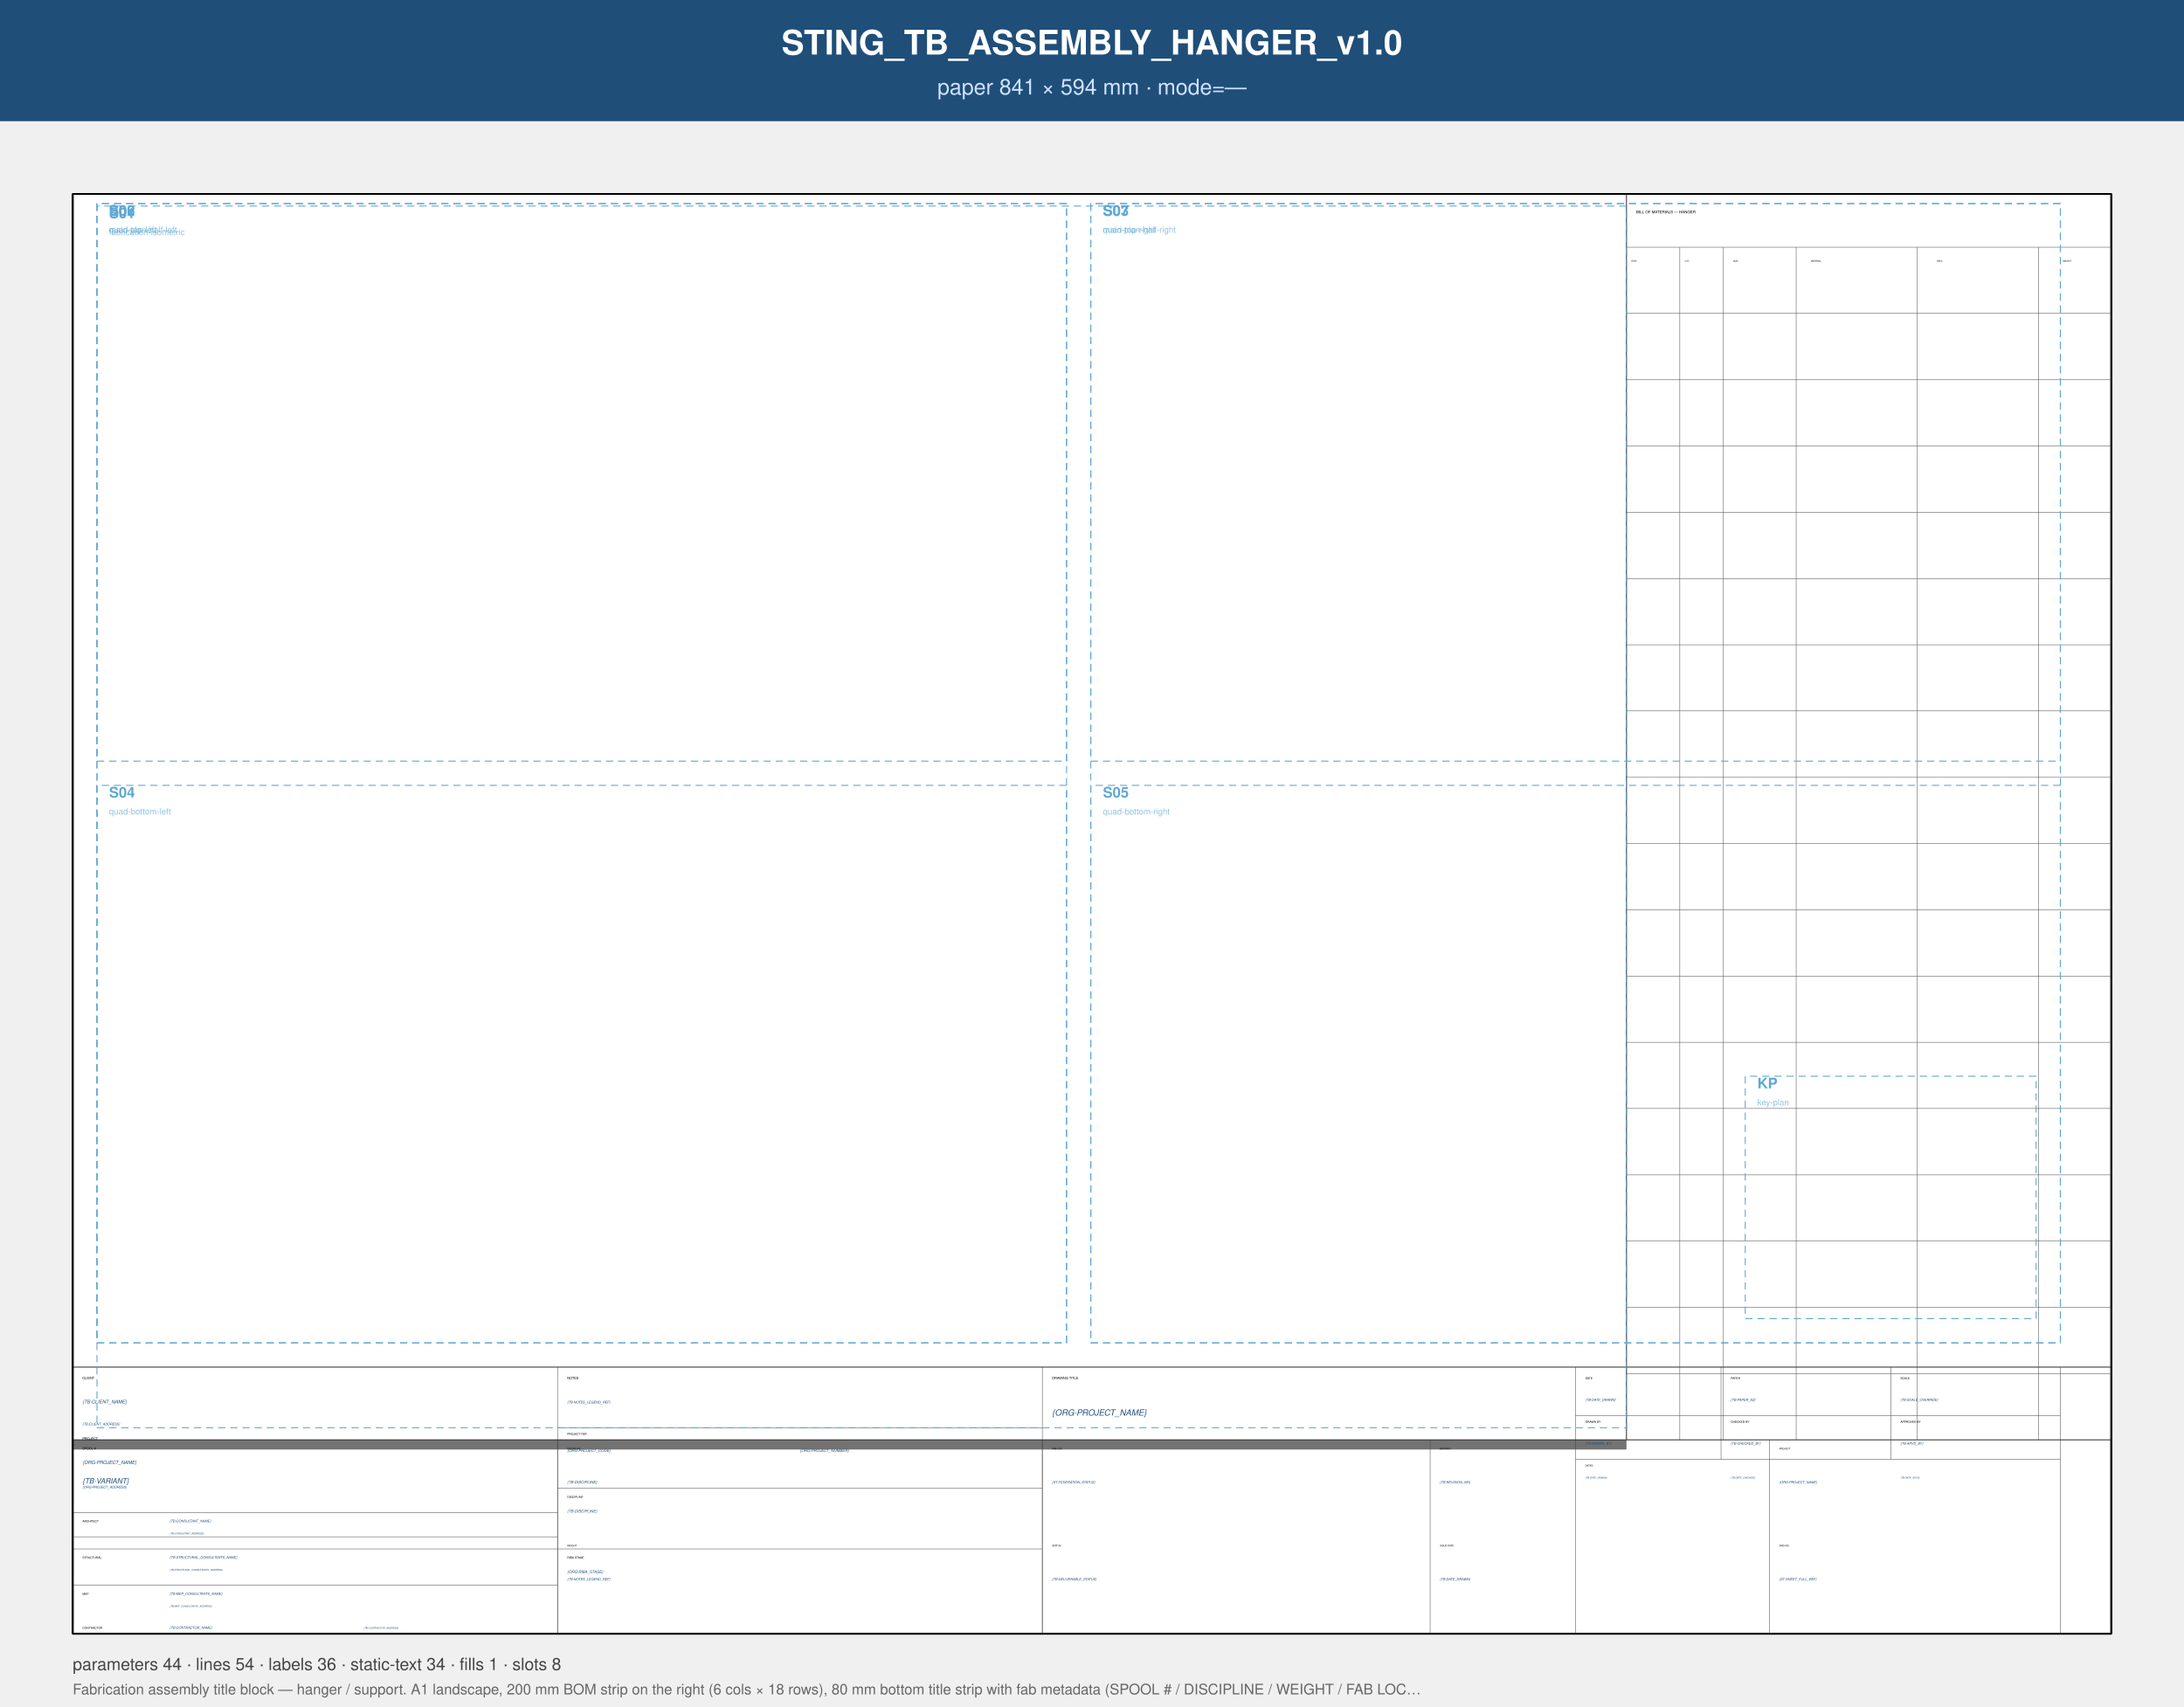
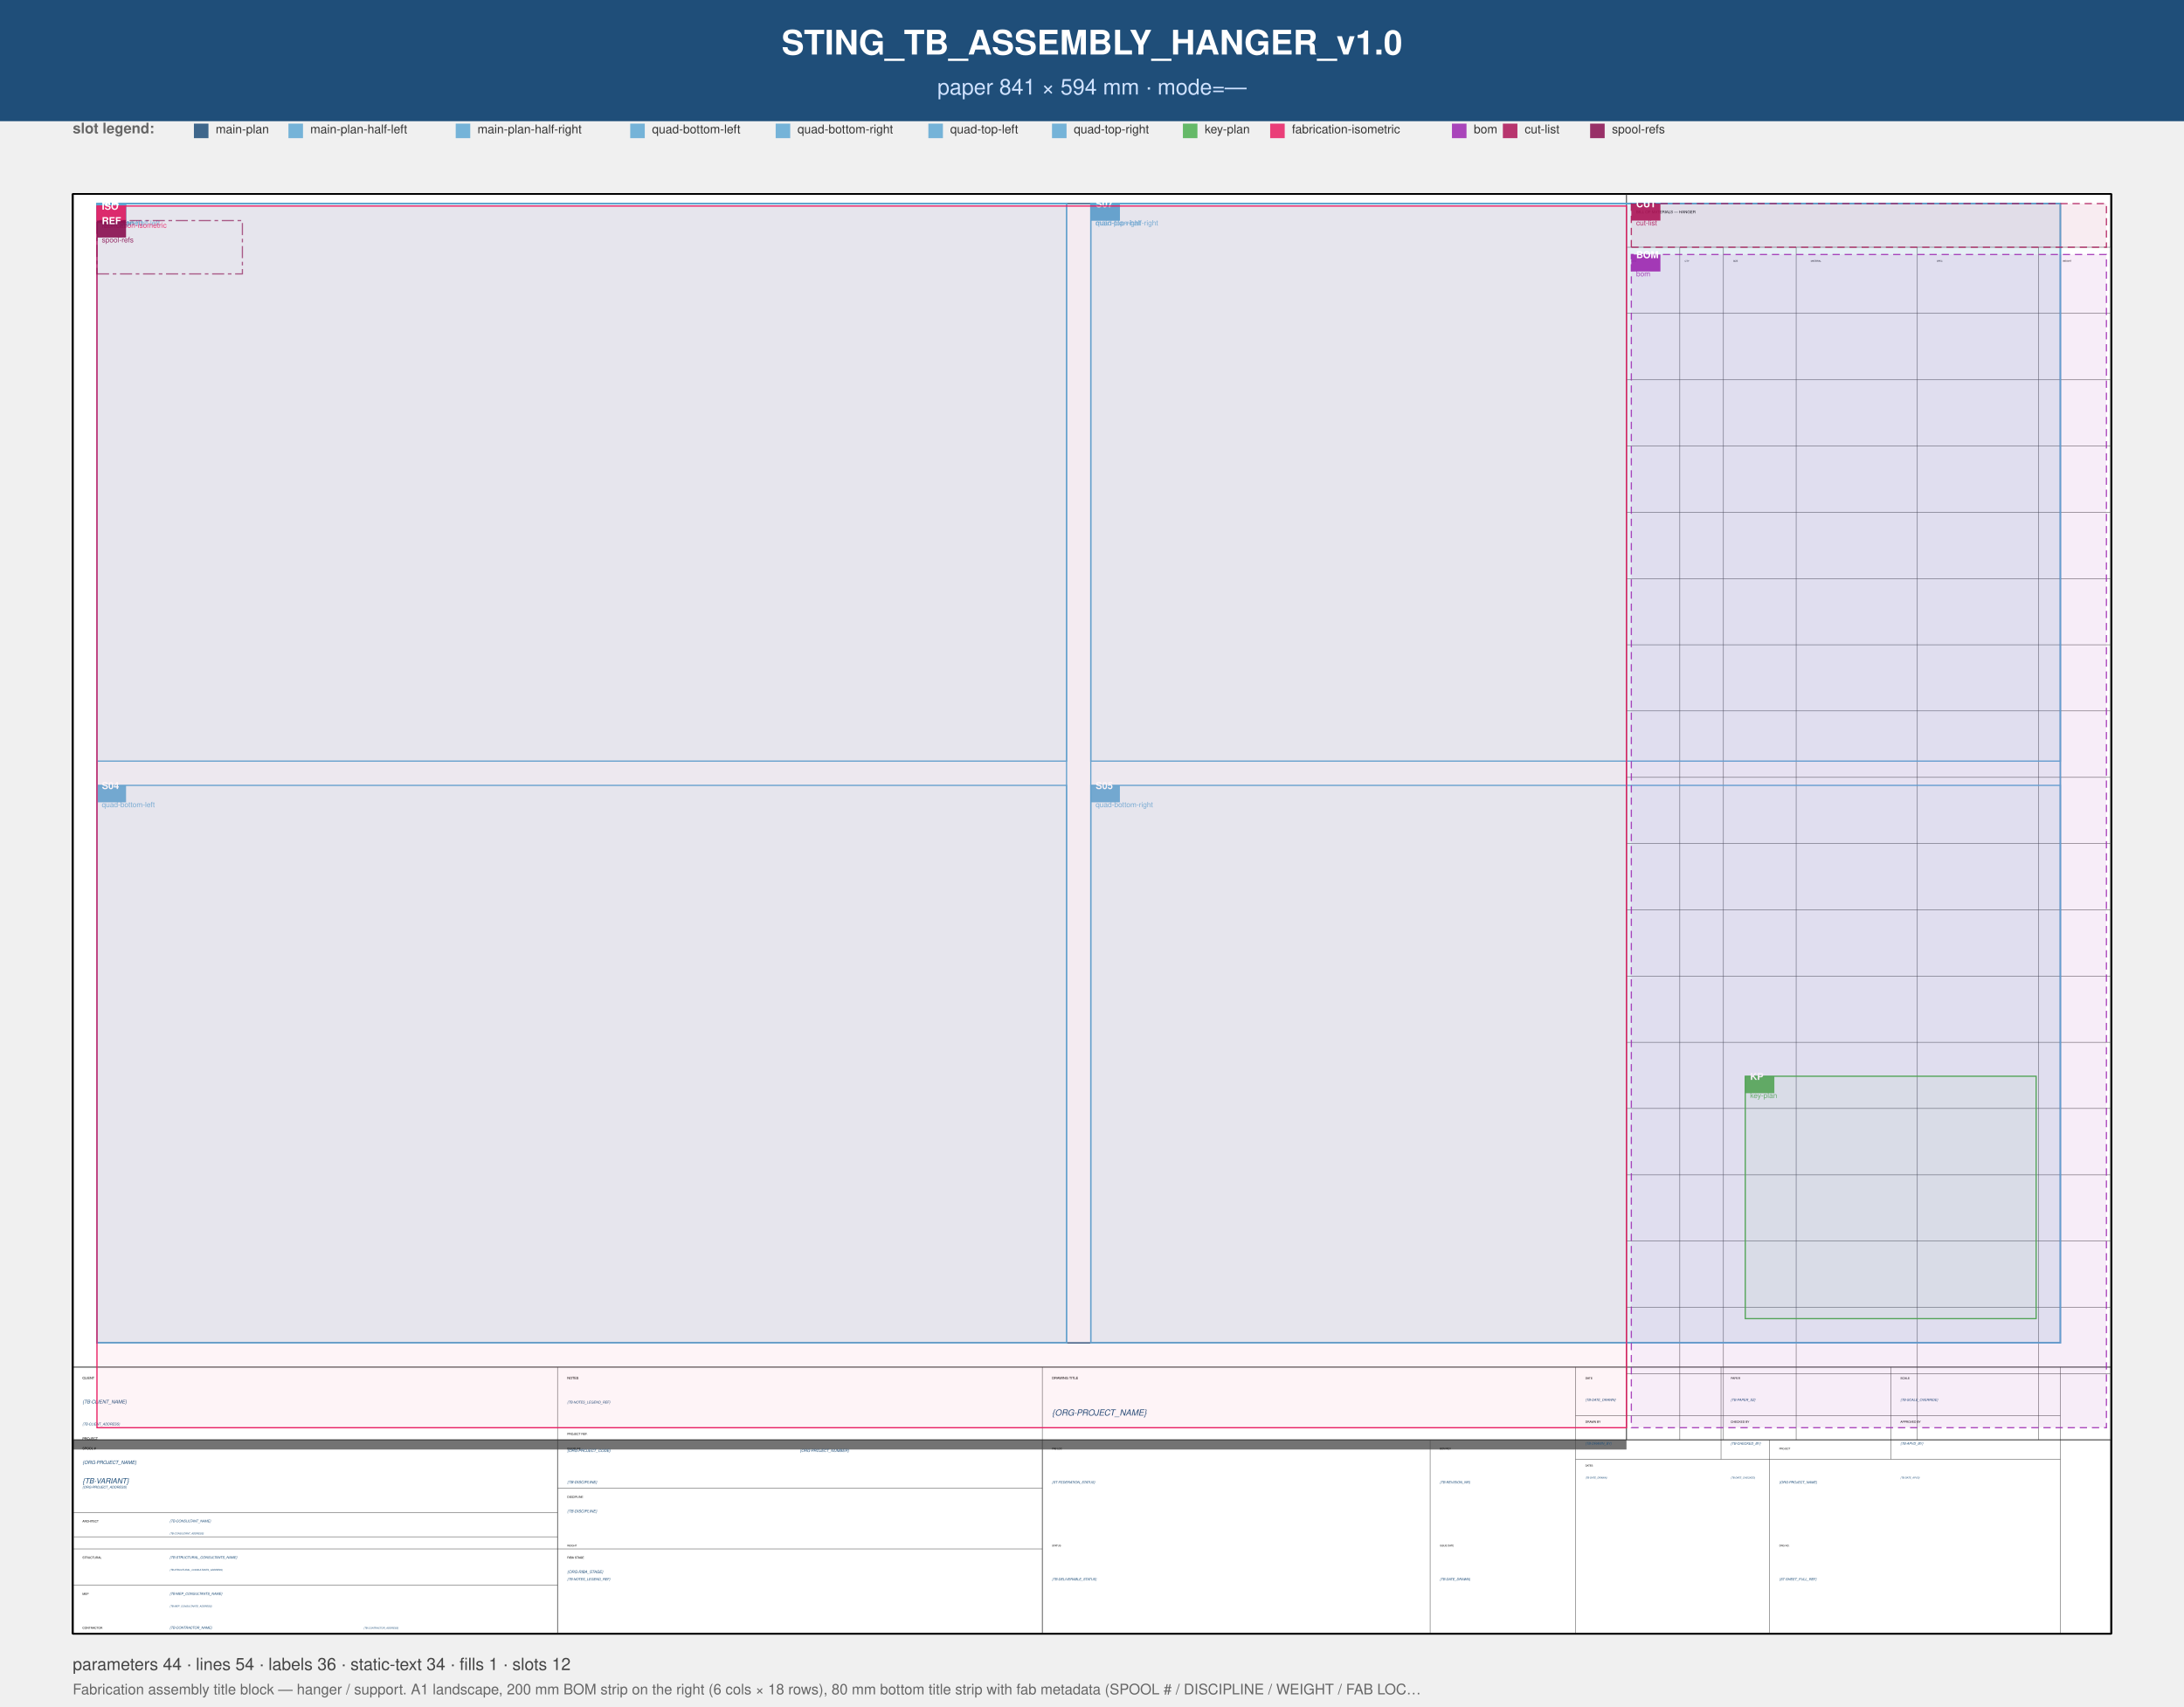
<svg xmlns="http://www.w3.org/2000/svg" viewBox="0 0 901 704" width="901mm" height="704mm" style="background:#fafafa;font-family:Helvetica,Arial,sans-serif;">
  <rect x="0" y="0" width="901" height="50" fill="#1F4E79" />
  <text x="450.5" y="22.5" text-anchor="middle" fill="#fff" font-size="14" font-weight="bold">STING_TB_ASSEMBLY_HANGER_v1.0</text>
  <text x="450.5" y="39.0" text-anchor="middle" fill="#cfe2ff" font-size="9">paper 841 × 594 mm   ·   mode=—</text>
  <g transform="translate(30,674) scale(1,-1)">
    <rect x="0" y="0" width="841" height="594" fill="#ffffff" stroke="#1a1a1a" stroke-width="0.6" />
    <rect x="0" y="76" width="641" height="4" fill="#5A5A5A" opacity="0.85" />
    <line x1="0" y1="0" x2="841" y2="0" stroke="#000" stroke-width="0.7" />
    <line x1="841" y1="0" x2="841" y2="594" stroke="#000" stroke-width="0.7" />
    <line x1="841" y1="594" x2="0" y2="594" stroke="#000" stroke-width="0.7" />
    <line x1="0" y1="594" x2="0" y2="0" stroke="#000" stroke-width="0.7" />
    <line x1="0" y1="110" x2="841" y2="110" stroke="#222" stroke-width="0.35" />
    <line x1="200" y1="0" x2="200" y2="110" stroke="#444" stroke-width="0.18" />
    <line x1="400" y1="0" x2="400" y2="110" stroke="#444" stroke-width="0.18" />
    <line x1="620" y1="0" x2="620" y2="110" stroke="#444" stroke-width="0.18" />
    <line x1="820" y1="0" x2="820" y2="110" stroke="#444" stroke-width="0.18" />
    <line x1="0" y1="50" x2="200" y2="50" stroke="#444" stroke-width="0.18" />
    <line x1="0" y1="35" x2="200" y2="35" stroke="#444" stroke-width="0.18" />
    <line x1="0" y1="20" x2="200" y2="20" stroke="#444" stroke-width="0.18" />
    <line x1="200" y1="85" x2="400" y2="85" stroke="#444" stroke-width="0.18" />
    <line x1="200" y1="60" x2="400" y2="60" stroke="#444" stroke-width="0.18" />
    <line x1="200" y1="35" x2="400" y2="35" stroke="#444" stroke-width="0.18" />
    <line x1="620" y1="90" x2="820" y2="90" stroke="#444" stroke-width="0.18" />
    <line x1="620" y1="72" x2="820" y2="72" stroke="#444" stroke-width="0.18" />
    <line x1="680" y1="72" x2="680" y2="110" stroke="#444" stroke-width="0.18" />
    <line x1="750" y1="72" x2="750" y2="110" stroke="#444" stroke-width="0.18" />
    <line x1="0" y1="0" x2="841" y2="0" stroke="#000" stroke-width="0.7" />
    <line x1="841" y1="0" x2="841" y2="594" stroke="#000" stroke-width="0.7" />
    <line x1="841" y1="594" x2="0" y2="594" stroke="#000" stroke-width="0.7" />
    <line x1="0" y1="594" x2="0" y2="0" stroke="#000" stroke-width="0.7" />
    <line x1="0" y1="80" x2="841" y2="80" stroke="#222" stroke-width="0.35" />
    <line x1="641" y1="80" x2="641" y2="594" stroke="#222" stroke-width="0.35" />
    <line x1="200" y1="0" x2="200" y2="80" stroke="#444" stroke-width="0.18" />
    <line x1="400" y1="0" x2="400" y2="80" stroke="#444" stroke-width="0.18" />
    <line x1="560" y1="0" x2="560" y2="80" stroke="#444" stroke-width="0.18" />
    <line x1="700" y1="0" x2="700" y2="80" stroke="#444" stroke-width="0.18" />
    <line x1="0" y1="40.0" x2="200" y2="40.0" stroke="#444" stroke-width="0.18" />
    <line x1="641" y1="572" x2="841" y2="572" stroke="#444" stroke-width="0.18" />
    <line x1="663" y1="572" x2="663" y2="80" stroke="#444" stroke-width="0.18" />
    <line x1="681" y1="572" x2="681" y2="80" stroke="#444" stroke-width="0.18" />
    <line x1="711" y1="572" x2="711" y2="80" stroke="#444" stroke-width="0.18" />
    <line x1="761" y1="572" x2="761" y2="80" stroke="#444" stroke-width="0.18" />
    <line x1="811" y1="572" x2="811" y2="80" stroke="#444" stroke-width="0.18" />
    <line x1="841" y1="572" x2="841" y2="80" stroke="#444" stroke-width="0.18" />
    <line x1="641" y1="107.3" x2="841" y2="107.3" stroke="#444" stroke-width="0.18" />
    <line x1="641" y1="134.7" x2="841" y2="134.7" stroke="#444" stroke-width="0.18" />
    <line x1="641" y1="162.0" x2="841" y2="162.0" stroke="#444" stroke-width="0.18" />
    <line x1="641" y1="189.3" x2="841" y2="189.3" stroke="#444" stroke-width="0.18" />
    <line x1="641" y1="216.7" x2="841" y2="216.7" stroke="#444" stroke-width="0.18" />
    <line x1="641" y1="244.0" x2="841" y2="244.0" stroke="#444" stroke-width="0.18" />
    <line x1="641" y1="271.3" x2="841" y2="271.3" stroke="#444" stroke-width="0.18" />
    <line x1="641" y1="298.7" x2="841" y2="298.7" stroke="#444" stroke-width="0.18" />
    <line x1="641" y1="326.0" x2="841" y2="326.0" stroke="#444" stroke-width="0.18" />
    <line x1="641" y1="353.3" x2="841" y2="353.3" stroke="#444" stroke-width="0.18" />
    <line x1="641" y1="380.7" x2="841" y2="380.7" stroke="#444" stroke-width="0.18" />
    <line x1="641" y1="408.0" x2="841" y2="408.0" stroke="#444" stroke-width="0.18" />
    <line x1="641" y1="435.3" x2="841" y2="435.3" stroke="#444" stroke-width="0.18" />
    <line x1="641" y1="462.7" x2="841" y2="462.7" stroke="#444" stroke-width="0.18" />
    <line x1="641" y1="490.0" x2="841" y2="490.0" stroke="#444" stroke-width="0.18" />
    <line x1="641" y1="517.3" x2="841" y2="517.3" stroke="#444" stroke-width="0.18" />
    <line x1="641" y1="544.7" x2="841" y2="544.7" stroke="#444" stroke-width="0.18" />
    <g transform="translate(4,105) scale(1,-1)">
      <text x="0" y="0" font-size="1.4" text-anchor="start" fill="#000">CLIENT</text>
    </g>
    <g transform="translate(4,80) scale(1,-1)">
      <text x="0" y="0" font-size="1.4" text-anchor="start" fill="#000">PROJECT</text>
    </g>
    <g transform="translate(4,46) scale(1,-1)">
      <text x="0" y="0" font-size="1.2" text-anchor="start" fill="#000">ARCHITECT</text>
    </g>
    <g transform="translate(4,31) scale(1,-1)">
      <text x="0" y="0" font-size="1.2" text-anchor="start" fill="#000">STRUCTURAL</text>
    </g>
    <g transform="translate(4,16) scale(1,-1)">
      <text x="0" y="0" font-size="1.2" text-anchor="start" fill="#000">MEP</text>
    </g>
    <g transform="translate(4,2) scale(1,-1)">
      <text x="0" y="0" font-size="1.2" text-anchor="start" fill="#000">CONTRACTOR</text>
    </g>
    <g transform="translate(204,105) scale(1,-1)">
      <text x="0" y="0" font-size="1.4" text-anchor="start" fill="#000">NOTES</text>
    </g>
    <g transform="translate(404,105) scale(1,-1)">
      <text x="0" y="0" font-size="1.4" text-anchor="start" fill="#000">DRAWING TITLE</text>
    </g>
    <g transform="translate(204,82) scale(1,-1)">
      <text x="0" y="0" font-size="1.2" text-anchor="start" fill="#000">PROJECT REF.</text>
    </g>
    <g transform="translate(204,56) scale(1,-1)">
      <text x="0" y="0" font-size="1.2" text-anchor="start" fill="#000">DISCIPLINE</text>
    </g>
    <g transform="translate(204,31) scale(1,-1)">
      <text x="0" y="0" font-size="1.2" text-anchor="start" fill="#000">RIBA STAGE</text>
    </g>
    <g transform="translate(624,105) scale(1,-1)">
      <text x="0" y="0" font-size="1.2" text-anchor="start" fill="#000">DATE</text>
    </g>
    <g transform="translate(684,105) scale(1,-1)">
      <text x="0" y="0" font-size="1.2" text-anchor="start" fill="#000">PAPER</text>
    </g>
    <g transform="translate(754,105) scale(1,-1)">
      <text x="0" y="0" font-size="1.2" text-anchor="start" fill="#000">SCALE</text>
    </g>
    <g transform="translate(624,87) scale(1,-1)">
      <text x="0" y="0" font-size="1.2" text-anchor="start" fill="#000">DRAWN BY</text>
    </g>
    <g transform="translate(684,87) scale(1,-1)">
      <text x="0" y="0" font-size="1.2" text-anchor="start" fill="#000">CHECKED BY</text>
    </g>
    <g transform="translate(754,87) scale(1,-1)">
      <text x="0" y="0" font-size="1.2" text-anchor="start" fill="#000">APPROVED BY</text>
    </g>
    <g transform="translate(624,69) scale(1,-1)">
      <text x="0" y="0" font-size="1.0" text-anchor="start" fill="#000">DATES</text>
    </g>
    <g transform="translate(4,76) scale(1,-1)">
      <text x="0" y="0" font-size="1.3" text-anchor="start" fill="#000">SPOOL #</text>
    </g>
    <g transform="translate(204,76) scale(1,-1)">
      <text x="0" y="0" font-size="1.0" text-anchor="start" fill="#000">DISCIPLINE</text>
    </g>
    <g transform="translate(204,36.0) scale(1,-1)">
      <text x="0" y="0" font-size="1.0" text-anchor="start" fill="#000">WEIGHT</text>
    </g>
    <g transform="translate(404,76) scale(1,-1)">
      <text x="0" y="0" font-size="1.0" text-anchor="start" fill="#000">FAB LOC</text>
    </g>
    <g transform="translate(404,36.0) scale(1,-1)">
      <text x="0" y="0" font-size="1.0" text-anchor="start" fill="#000">STATUS</text>
    </g>
    <g transform="translate(564,76) scale(1,-1)">
      <text x="0" y="0" font-size="1.0" text-anchor="start" fill="#000">BOM REV</text>
    </g>
    <g transform="translate(564,36.0) scale(1,-1)">
      <text x="0" y="0" font-size="1.0" text-anchor="start" fill="#000">ISSUE DATE</text>
    </g>
    <g transform="translate(704,76) scale(1,-1)">
      <text x="0" y="0" font-size="1.0" text-anchor="start" fill="#000">PROJECT</text>
    </g>
    <g transform="translate(704,36.0) scale(1,-1)">
      <text x="0" y="0" font-size="1.0" text-anchor="start" fill="#000">DRG NO.</text>
    </g>
    <g transform="translate(645,586) scale(1,-1)">
      <text x="0" y="0" font-size="1.6" text-anchor="start" fill="#000">BILL OF MATERIALS — HANGER</text>
    </g>
    <g transform="translate(643,566) scale(1,-1)">
      <text x="0" y="0" font-size="0.9" text-anchor="start" fill="#000">ITEM</text>
    </g>
    <g transform="translate(665,566) scale(1,-1)">
      <text x="0" y="0" font-size="0.9" text-anchor="start" fill="#000">QTY</text>
    </g>
    <g transform="translate(685,566) scale(1,-1)">
      <text x="0" y="0" font-size="0.9" text-anchor="start" fill="#000">SIZE</text>
    </g>
    <g transform="translate(717,566) scale(1,-1)">
      <text x="0" y="0" font-size="0.9" text-anchor="start" fill="#000">MATERIAL</text>
    </g>
    <g transform="translate(769,566) scale(1,-1)">
      <text x="0" y="0" font-size="0.9" text-anchor="start" fill="#000">SPEC</text>
    </g>
    <g transform="translate(821,566) scale(1,-1)">
      <text x="0" y="0" font-size="0.9" text-anchor="start" fill="#000">WEIGHT</text>
    </g>
    <g transform="translate(4,95) scale(1,-1)">
      <text x="0" y="0" font-size="2.0" text-anchor="start" fill="#1F4E79" font-style="italic">{TB·CLIENT_NAME}</text>
    </g>
    <g transform="translate(4,86) scale(1,-1)">
      <text x="0" y="0" font-size="1.4" text-anchor="start" fill="#1F4E79" font-style="italic">{TB·CLIENT_ADDRESS}</text>
    </g>
    <g transform="translate(4,70) scale(1,-1)">
      <text x="0" y="0" font-size="2.0" text-anchor="start" fill="#1F4E79" font-style="italic">{ORG·PROJECT_NAME}</text>
    </g>
    <g transform="translate(4,60) scale(1,-1)">
      <text x="0" y="0" font-size="1.4" text-anchor="start" fill="#1F4E79" font-style="italic">{ORG·PROJECT_ADDRESS}</text>
    </g>
    <g transform="translate(40,46) scale(1,-1)">
      <text x="0" y="0" font-size="1.4" text-anchor="start" fill="#1F4E79" font-style="italic">{TB·CONSULTANT_NAME}</text>
    </g>
    <g transform="translate(40,41) scale(1,-1)">
      <text x="0" y="0" font-size="1.0" text-anchor="start" fill="#1F4E79" font-style="italic">{TB·CONSULTANT_ADDRESS}</text>
    </g>
    <g transform="translate(40,31) scale(1,-1)">
      <text x="0" y="0" font-size="1.4" text-anchor="start" fill="#1F4E79" font-style="italic">{TB·STRUCTURAL_CONSULTANTS_NAME}</text>
    </g>
    <g transform="translate(40,26) scale(1,-1)">
      <text x="0" y="0" font-size="1.0" text-anchor="start" fill="#1F4E79" font-style="italic">{TB·STRUCTURAL_CONSULTANTS_ADDRESS}</text>
    </g>
    <g transform="translate(40,16) scale(1,-1)">
      <text x="0" y="0" font-size="1.4" text-anchor="start" fill="#1F4E79" font-style="italic">{TB·MEP_CONSULTANTS_NAME}</text>
    </g>
    <g transform="translate(40,11) scale(1,-1)">
      <text x="0" y="0" font-size="1.0" text-anchor="start" fill="#1F4E79" font-style="italic">{TB·MEP_CONSULTANTS_ADDRESS}</text>
    </g>
    <g transform="translate(40,2) scale(1,-1)">
      <text x="0" y="0" font-size="1.4" text-anchor="start" fill="#1F4E79" font-style="italic">{TB·CONTRACTOR_NAME}</text>
    </g>
    <g transform="translate(120,2) scale(1,-1)">
      <text x="0" y="0" font-size="1.0" text-anchor="start" fill="#1F4E79" font-style="italic">{TB·CONTRACTOR_ADDRESS}</text>
    </g>
    <g transform="translate(204,75) scale(1,-1)">
      <text x="0" y="0" font-size="1.6" text-anchor="start" fill="#1F4E79" font-style="italic">{ORG·PROJECT_CODE}</text>
    </g>
    <g transform="translate(300,75) scale(1,-1)">
      <text x="0" y="0" font-size="1.6" text-anchor="start" fill="#1F4E79" font-style="italic">{ORG·PROJECT_NUMBER}</text>
    </g>
    <g transform="translate(204,50) scale(1,-1)">
      <text x="0" y="0" font-size="1.6" text-anchor="start" fill="#1F4E79" font-style="italic">{TB·DISCIPLINE}</text>
    </g>
    <g transform="translate(204,25) scale(1,-1)">
      <text x="0" y="0" font-size="1.6" text-anchor="start" fill="#1F4E79" font-style="italic">{ORG·RIBA_STAGE}</text>
    </g>
    <g transform="translate(204,95) scale(1,-1)">
      <text x="0" y="0" font-size="1.4" text-anchor="start" fill="#1F4E79" font-style="italic">{TB·NOTES_LEGEND_REF}</text>
    </g>
    <g transform="translate(404,90) scale(1,-1)">
      <text x="0" y="0" font-size="3.5" text-anchor="start" fill="#1F4E79" font-style="italic">{ORG·PROJECT_NAME}</text>
    </g>
    <g transform="translate(624,96) scale(1,-1)">
      <text x="0" y="0" font-size="1.4" text-anchor="start" fill="#1F4E79" font-style="italic">{TB·DATE_DRAWN}</text>
    </g>
    <g transform="translate(684,96) scale(1,-1)">
      <text x="0" y="0" font-size="1.4" text-anchor="start" fill="#1F4E79" font-style="italic">{TB·PAPER_SZ}</text>
    </g>
    <g transform="translate(754,96) scale(1,-1)">
      <text x="0" y="0" font-size="1.4" text-anchor="start" fill="#1F4E79" font-style="italic">{TB·SCALE_OVERRIDE}</text>
    </g>
    <g transform="translate(624,78) scale(1,-1)">
      <text x="0" y="0" font-size="1.4" text-anchor="start" fill="#1F4E79" font-style="italic">{TB·DRAWN_BY}</text>
    </g>
    <g transform="translate(684,78) scale(1,-1)">
      <text x="0" y="0" font-size="1.4" text-anchor="start" fill="#1F4E79" font-style="italic">{TB·CHECKED_BY}</text>
    </g>
    <g transform="translate(754,78) scale(1,-1)">
      <text x="0" y="0" font-size="1.4" text-anchor="start" fill="#1F4E79" font-style="italic">{TB·APVD_BY}</text>
    </g>
    <g transform="translate(624,64) scale(1,-1)">
      <text x="0" y="0" font-size="1.0" text-anchor="start" fill="#1F4E79" font-style="italic">{TB·DATE_DRAWN}</text>
    </g>
    <g transform="translate(684,64) scale(1,-1)">
      <text x="0" y="0" font-size="1.0" text-anchor="start" fill="#1F4E79" font-style="italic">{TB·DATE_CHECKED}</text>
    </g>
    <g transform="translate(754,64) scale(1,-1)">
      <text x="0" y="0" font-size="1.0" text-anchor="start" fill="#1F4E79" font-style="italic">{TB·DATE_APVD}</text>
    </g>
    <g transform="translate(4,62) scale(1,-1)">
      <text x="0" y="0" font-size="3.0" text-anchor="start" fill="#1F4E79" font-style="italic">{TB·VARIANT}</text>
    </g>
    <g transform="translate(204,62) scale(1,-1)">
      <text x="0" y="0" font-size="1.6" text-anchor="start" fill="#1F4E79" font-style="italic">{TB·DISCIPLINE}</text>
    </g>
    <g transform="translate(204,22.0) scale(1,-1)">
      <text x="0" y="0" font-size="1.4" text-anchor="start" fill="#1F4E79" font-style="italic">{TB·NOTES_LEGEND_REF}</text>
    </g>
    <g transform="translate(404,62) scale(1,-1)">
      <text x="0" y="0" font-size="1.4" text-anchor="start" fill="#1F4E79" font-style="italic">{ST·FEDERATION_STATUS}</text>
    </g>
    <g transform="translate(404,22.0) scale(1,-1)">
      <text x="0" y="0" font-size="1.4" text-anchor="start" fill="#1F4E79" font-style="italic">{TB·DELIVERABLE_STATUS}</text>
    </g>
    <g transform="translate(564,62) scale(1,-1)">
      <text x="0" y="0" font-size="1.4" text-anchor="start" fill="#1F4E79" font-style="italic">{TB·REVISION_NR}</text>
    </g>
    <g transform="translate(564,22.0) scale(1,-1)">
      <text x="0" y="0" font-size="1.4" text-anchor="start" fill="#1F4E79" font-style="italic">{TB·DATE_DRAWN}</text>
    </g>
    <g transform="translate(704,62) scale(1,-1)">
      <text x="0" y="0" font-size="1.4" text-anchor="start" fill="#1F4E79" font-style="italic">{ORG·PROJECT_NAME}</text>
    </g>
    <g transform="translate(704,22.0) scale(1,-1)">
      <text x="0" y="0" font-size="1.4" text-anchor="start" fill="#1F4E79" font-style="italic">{ST·SHEET_FULL_REF}</text>
    </g>
-     <rect x="10" y="85" width="631" height="504" fill="none" stroke="#5fa8d3" stroke-width="0.4" stroke-dasharray="3,2" />
-     <g transform="translate(15,584) scale(1,-1)">
-       <text x="0" y="0" font-size="6" font-weight="bold" fill="#5fa8d3">S01</text>
-     </g>
-     <g transform="translate(15,577) scale(1,-1)">
-       <text x="0" y="0" font-size="3.5" fill="#5fa8d3" opacity="0.7">fabrication-isometric</text>
-     </g>
-     <rect x="10" y="120" width="400" height="470" fill="none" stroke="#5fa8d3" stroke-width="0.4" stroke-dasharray="3,2" />
-     <g transform="translate(15,585) scale(1,-1)">
-       <text x="0" y="0" font-size="6" font-weight="bold" fill="#5fa8d3">S02</text>
-     </g>
-     <g transform="translate(15,578) scale(1,-1)">
-       <text x="0" y="0" font-size="3.5" fill="#5fa8d3" opacity="0.7">main-plan-half-left</text>
-     </g>
-     <rect x="420" y="120" width="400" height="470" fill="none" stroke="#5fa8d3" stroke-width="0.4" stroke-dasharray="3,2" />
-     <g transform="translate(425,585) scale(1,-1)">
-       <text x="0" y="0" font-size="6" font-weight="bold" fill="#5fa8d3">S03</text>
-     </g>
-     <g transform="translate(425,578) scale(1,-1)">
-       <text x="0" y="0" font-size="3.5" fill="#5fa8d3" opacity="0.7">main-plan-half-right</text>
-     </g>
-     <rect x="10" y="120" width="400" height="230" fill="none" stroke="#5fa8d3" stroke-width="0.4" stroke-dasharray="3,2" />
-     <g transform="translate(15,345) scale(1,-1)">
-       <text x="0" y="0" font-size="6" font-weight="bold" fill="#5fa8d3">S04</text>
-     </g>
-     <g transform="translate(15,338) scale(1,-1)">
-       <text x="0" y="0" font-size="3.5" fill="#5fa8d3" opacity="0.7">quad-bottom-left</text>
-     </g>
-     <rect x="420" y="120" width="400" height="230" fill="none" stroke="#5fa8d3" stroke-width="0.4" stroke-dasharray="3,2" />
-     <g transform="translate(425,345) scale(1,-1)">
-       <text x="0" y="0" font-size="6" font-weight="bold" fill="#5fa8d3">S05</text>
-     </g>
-     <g transform="translate(425,338) scale(1,-1)">
-       <text x="0" y="0" font-size="3.5" fill="#5fa8d3" opacity="0.7">quad-bottom-right</text>
-     </g>
-     <rect x="10" y="360" width="400" height="230" fill="none" stroke="#5fa8d3" stroke-width="0.4" stroke-dasharray="3,2" />
-     <g transform="translate(15,585) scale(1,-1)">
-       <text x="0" y="0" font-size="6" font-weight="bold" fill="#5fa8d3">S06</text>
-     </g>
-     <g transform="translate(15,578) scale(1,-1)">
-       <text x="0" y="0" font-size="3.5" fill="#5fa8d3" opacity="0.7">quad-top-left</text>
-     </g>
-     <rect x="420" y="360" width="400" height="230" fill="none" stroke="#5fa8d3" stroke-width="0.4" stroke-dasharray="3,2" />
-     <g transform="translate(425,585) scale(1,-1)">
-       <text x="0" y="0" font-size="6" font-weight="bold" fill="#5fa8d3">S07</text>
-     </g>
-     <g transform="translate(425,578) scale(1,-1)">
-       <text x="0" y="0" font-size="3.5" fill="#5fa8d3" opacity="0.7">quad-top-right</text>
-     </g>
-     <rect x="690" y="130" width="120" height="100" fill="none" stroke="#5fa8d3" stroke-width="0.4" stroke-dasharray="3,2" />
-     <g transform="translate(695,225) scale(1,-1)">
-       <text x="0" y="0" font-size="6" font-weight="bold" fill="#5fa8d3">KP</text>
-     </g>
-     <g transform="translate(695,218) scale(1,-1)">
-       <text x="0" y="0" font-size="3.5" fill="#5fa8d3" opacity="0.7">key-plan</text>
+     <rect x="10" y="120" width="810" height="470" fill="#1F4E79" fill-opacity="0.05" stroke="#1F4E79" stroke-width="0.5" stroke-dasharray="" opacity="1.0" />
+     <rect x="10" y="583" width="12" height="7" fill="#1F4E79" opacity="0.9" />
+     <g transform="translate(12,588.5) scale(1,-1)">
+       <text x="0" y="0" font-size="4" font-weight="bold" fill="#fff">S01</text>
+     </g>
+     <g transform="translate(12,581) scale(1,-1)">
+       <text x="0" y="0" font-size="3" fill="#1F4E79" opacity="0.85">main-plan</text>
+     </g>
+     <rect x="10" y="120" width="400" height="470" fill="#5fa8d3" fill-opacity="0.05" stroke="#5fa8d3" stroke-width="0.5" stroke-dasharray="" opacity="1.0" />
+     <rect x="10" y="583" width="12" height="7" fill="#5fa8d3" opacity="0.9" />
+     <g transform="translate(12,588.5) scale(1,-1)">
+       <text x="0" y="0" font-size="4" font-weight="bold" fill="#fff">S02</text>
+     </g>
+     <g transform="translate(12,581) scale(1,-1)">
+       <text x="0" y="0" font-size="3" fill="#5fa8d3" opacity="0.85">main-plan-half-left</text>
+     </g>
+     <rect x="420" y="120" width="400" height="470" fill="#5fa8d3" fill-opacity="0.05" stroke="#5fa8d3" stroke-width="0.5" stroke-dasharray="" opacity="1.0" />
+     <rect x="420" y="583" width="12" height="7" fill="#5fa8d3" opacity="0.9" />
+     <g transform="translate(422,588.5) scale(1,-1)">
+       <text x="0" y="0" font-size="4" font-weight="bold" fill="#fff">S03</text>
+     </g>
+     <g transform="translate(422,581) scale(1,-1)">
+       <text x="0" y="0" font-size="3" fill="#5fa8d3" opacity="0.85">main-plan-half-right</text>
+     </g>
+     <rect x="10" y="120" width="400" height="230" fill="#5fa8d3" fill-opacity="0.05" stroke="#5fa8d3" stroke-width="0.5" stroke-dasharray="" opacity="1.0" />
+     <rect x="10" y="343" width="12" height="7" fill="#5fa8d3" opacity="0.9" />
+     <g transform="translate(12,348.5) scale(1,-1)">
+       <text x="0" y="0" font-size="4" font-weight="bold" fill="#fff">S04</text>
+     </g>
+     <g transform="translate(12,341) scale(1,-1)">
+       <text x="0" y="0" font-size="3" fill="#5fa8d3" opacity="0.85">quad-bottom-left</text>
+     </g>
+     <rect x="420" y="120" width="400" height="230" fill="#5fa8d3" fill-opacity="0.05" stroke="#5fa8d3" stroke-width="0.5" stroke-dasharray="" opacity="1.0" />
+     <rect x="420" y="343" width="12" height="7" fill="#5fa8d3" opacity="0.9" />
+     <g transform="translate(422,348.5) scale(1,-1)">
+       <text x="0" y="0" font-size="4" font-weight="bold" fill="#fff">S05</text>
+     </g>
+     <g transform="translate(422,341) scale(1,-1)">
+       <text x="0" y="0" font-size="3" fill="#5fa8d3" opacity="0.85">quad-bottom-right</text>
+     </g>
+     <rect x="10" y="360" width="400" height="230" fill="#5fa8d3" fill-opacity="0.05" stroke="#5fa8d3" stroke-width="0.5" stroke-dasharray="" opacity="1.0" />
+     <rect x="10" y="583" width="12" height="7" fill="#5fa8d3" opacity="0.9" />
+     <g transform="translate(12,588.5) scale(1,-1)">
+       <text x="0" y="0" font-size="4" font-weight="bold" fill="#fff">S06</text>
+     </g>
+     <g transform="translate(12,581) scale(1,-1)">
+       <text x="0" y="0" font-size="3" fill="#5fa8d3" opacity="0.85">quad-top-left</text>
+     </g>
+     <rect x="420" y="360" width="400" height="230" fill="#5fa8d3" fill-opacity="0.05" stroke="#5fa8d3" stroke-width="0.5" stroke-dasharray="" opacity="1.0" />
+     <rect x="420" y="583" width="12" height="7" fill="#5fa8d3" opacity="0.9" />
+     <g transform="translate(422,588.5) scale(1,-1)">
+       <text x="0" y="0" font-size="4" font-weight="bold" fill="#fff">S07</text>
+     </g>
+     <g transform="translate(422,581) scale(1,-1)">
+       <text x="0" y="0" font-size="3" fill="#5fa8d3" opacity="0.85">quad-top-right</text>
+     </g>
+     <rect x="690" y="130" width="120" height="100" fill="#4CAF50" fill-opacity="0.05" stroke="#4CAF50" stroke-width="0.5" stroke-dasharray="" opacity="1.0" />
+     <rect x="690" y="223" width="12" height="7" fill="#4CAF50" opacity="0.9" />
+     <g transform="translate(692,228.5) scale(1,-1)">
+       <text x="0" y="0" font-size="4" font-weight="bold" fill="#fff">KP</text>
+     </g>
+     <g transform="translate(692,221) scale(1,-1)">
+       <text x="0" y="0" font-size="3" fill="#4CAF50" opacity="0.85">key-plan</text>
+     </g>
+     <rect x="10" y="85" width="631" height="504" fill="#E91E63" fill-opacity="0.05" stroke="#E91E63" stroke-width="0.5" stroke-dasharray="" opacity="1.0" />
+     <rect x="10" y="582" width="12" height="7" fill="#E91E63" opacity="0.9" />
+     <g transform="translate(12,587.5) scale(1,-1)">
+       <text x="0" y="0" font-size="4" font-weight="bold" fill="#fff">ISO</text>
+     </g>
+     <g transform="translate(12,580) scale(1,-1)">
+       <text x="0" y="0" font-size="3" fill="#E91E63" opacity="0.85">fabrication-isometric</text>
+     </g>
+     <rect x="643" y="85" width="196" height="484" fill="#9C27B0" fill-opacity="0.10" stroke="#9C27B0" stroke-width="0.5" stroke-dasharray="3,2" opacity="0.85" />
+     <rect x="643" y="562" width="12" height="7" fill="#9C27B0" opacity="0.9" />
+     <g transform="translate(645,567.5) scale(1,-1)">
+       <text x="0" y="0" font-size="4" font-weight="bold" fill="#fff">BOM</text>
+     </g>
+     <g transform="translate(645,560) scale(1,-1)">
+       <text x="0" y="0" font-size="3" fill="#9C27B0" opacity="0.85">bom</text>
+     </g>
+     <rect x="643" y="572" width="196" height="18" fill="#AD1457" fill-opacity="0.10" stroke="#AD1457" stroke-width="0.5" stroke-dasharray="3,2" opacity="0.85" />
+     <rect x="643" y="583" width="12" height="7" fill="#AD1457" opacity="0.9" />
+     <g transform="translate(645,588.5) scale(1,-1)">
+       <text x="0" y="0" font-size="4" font-weight="bold" fill="#fff">CUT</text>
+     </g>
+     <g transform="translate(645,581) scale(1,-1)">
+       <text x="0" y="0" font-size="3" fill="#AD1457" opacity="0.85">cut-list</text>
+     </g>
+     <rect x="10" y="561" width="60" height="22" fill="#880E4F" fill-opacity="0.0" stroke="#880E4F" stroke-width="0.5" stroke-dasharray="5,1.5,1.5,1.5" opacity="0.65" />
+     <rect x="10" y="576" width="12" height="7" fill="#880E4F" opacity="0.9" />
+     <g transform="translate(12,581.5) scale(1,-1)">
+       <text x="0" y="0" font-size="4" font-weight="bold" fill="#fff">REF</text>
+     </g>
+     <g transform="translate(12,574) scale(1,-1)">
+       <text x="0" y="0" font-size="3" fill="#880E4F" opacity="0.85">spool-refs</text>
    </g>
  </g>
-   <text x="30" y="689.0" font-size="7" fill="#444">parameters 44  ·  lines 54  ·  labels 36  ·  static-text 34  ·  fills 1  ·  slots 8</text>
+   <text x="30" y="55" font-size="6" fill="#666" font-weight="bold">slot legend:</text>
+   <rect x="80" y="51" width="6" height="6" fill="#1F4E79" opacity="0.85" />
+   <text x="89" y="55" font-size="5" fill="#333">main-plan</text>
+   <rect x="119" y="51" width="6" height="6" fill="#5fa8d3" opacity="0.85" />
+   <text x="128" y="55" font-size="5" fill="#333">main-plan-half-left</text>
+   <rect x="188" y="51" width="6" height="6" fill="#5fa8d3" opacity="0.85" />
+   <text x="197" y="55" font-size="5" fill="#333">main-plan-half-right</text>
+   <rect x="260" y="51" width="6" height="6" fill="#5fa8d3" opacity="0.85" />
+   <text x="269" y="55" font-size="5" fill="#333">quad-bottom-left</text>
+   <rect x="320" y="51" width="6" height="6" fill="#5fa8d3" opacity="0.85" />
+   <text x="329" y="55" font-size="5" fill="#333">quad-bottom-right</text>
+   <rect x="383" y="51" width="6" height="6" fill="#5fa8d3" opacity="0.85" />
+   <text x="392" y="55" font-size="5" fill="#333">quad-top-left</text>
+   <rect x="434" y="51" width="6" height="6" fill="#5fa8d3" opacity="0.85" />
+   <text x="443" y="55" font-size="5" fill="#333">quad-top-right</text>
+   <rect x="488" y="51" width="6" height="6" fill="#4CAF50" opacity="0.85" />
+   <text x="497" y="55" font-size="5" fill="#333">key-plan</text>
+   <rect x="524" y="51" width="6" height="6" fill="#E91E63" opacity="0.85" />
+   <text x="533" y="55" font-size="5" fill="#333">fabrication-isometric</text>
+   <rect x="599" y="51" width="6" height="6" fill="#9C27B0" opacity="0.85" />
+   <text x="608" y="55" font-size="5" fill="#333">bom</text>
+   <rect x="620" y="51" width="6" height="6" fill="#AD1457" opacity="0.85" />
+   <text x="629" y="55" font-size="5" fill="#333">cut-list</text>
+   <rect x="656" y="51" width="6" height="6" fill="#880E4F" opacity="0.85" />
+   <text x="665" y="55" font-size="5" fill="#333">spool-refs</text>
+   <text x="30" y="689.0" font-size="7" fill="#444">parameters 44  ·  lines 54  ·  labels 36  ·  static-text 34  ·  fills 1  ·  slots 12</text>
  <text x="30" y="699.0" font-size="6" fill="#666">Fabrication assembly title block — hanger / support. A1 landscape, 200 mm BOM strip on the right (6 cols × 18 rows), 80 mm bottom title strip with fab metadata (SPOOL # / DISCIPLINE / WEIGHT / FAB LOC…</text>
</svg>
